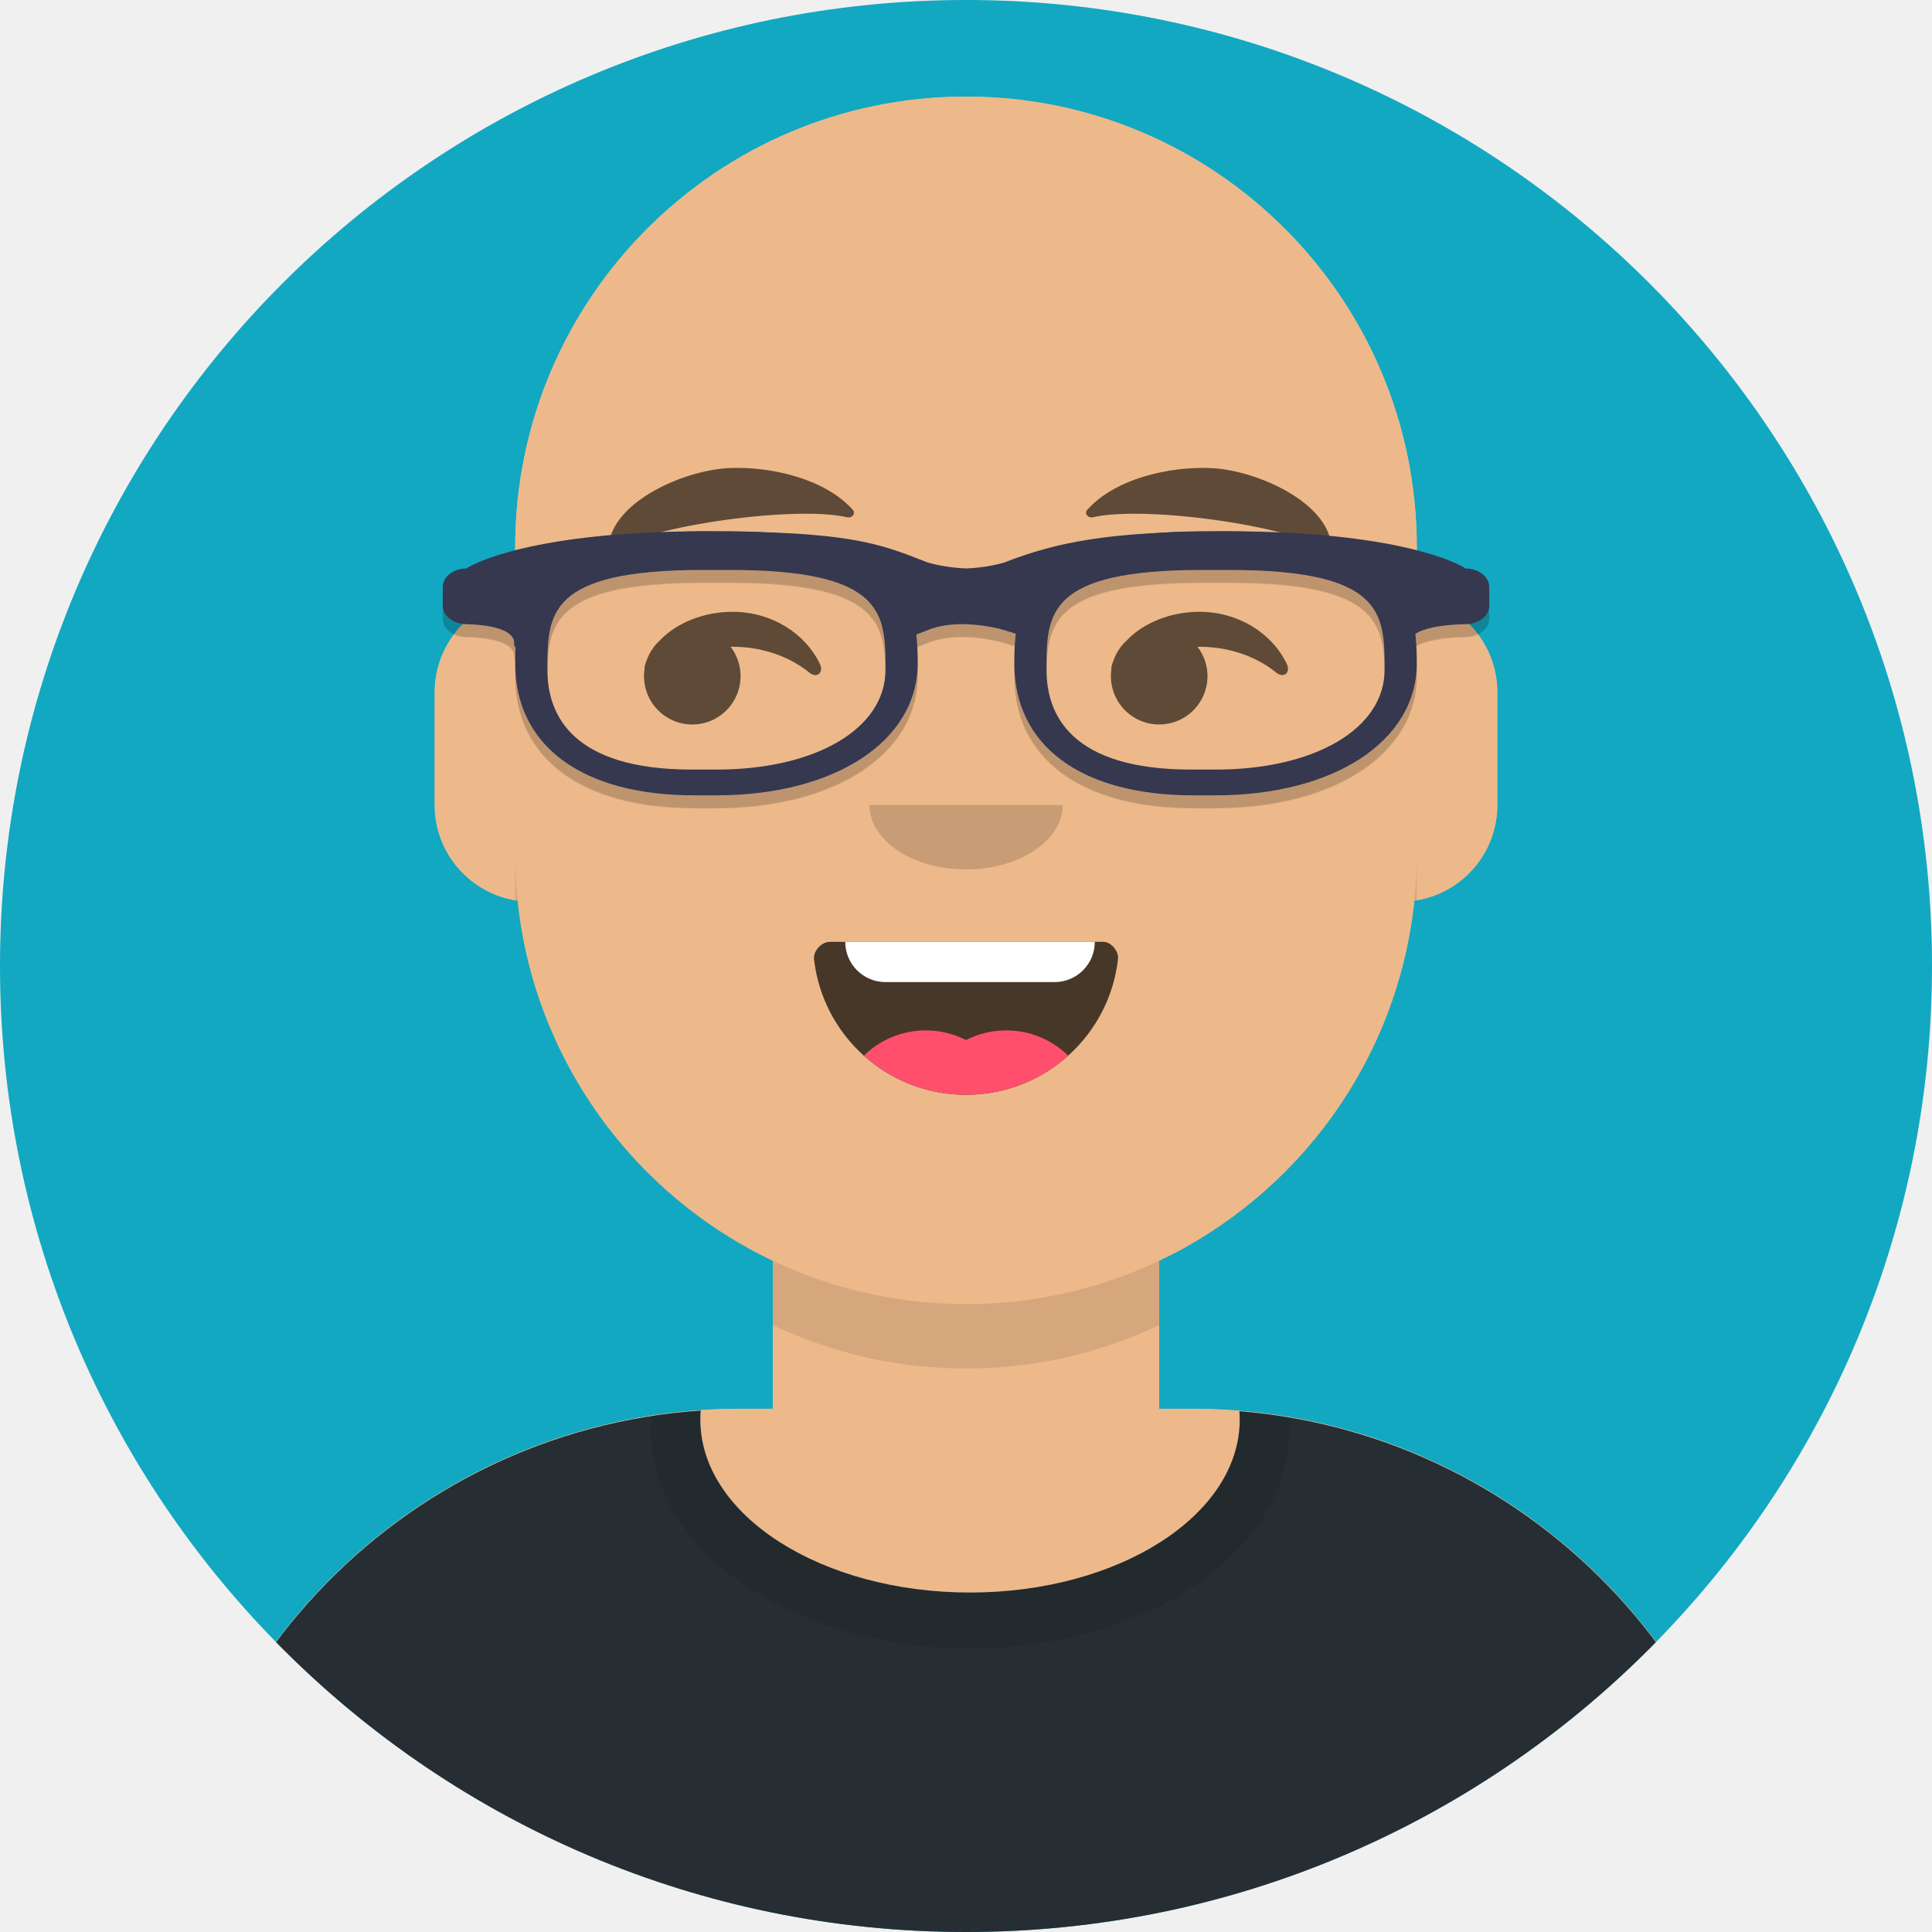
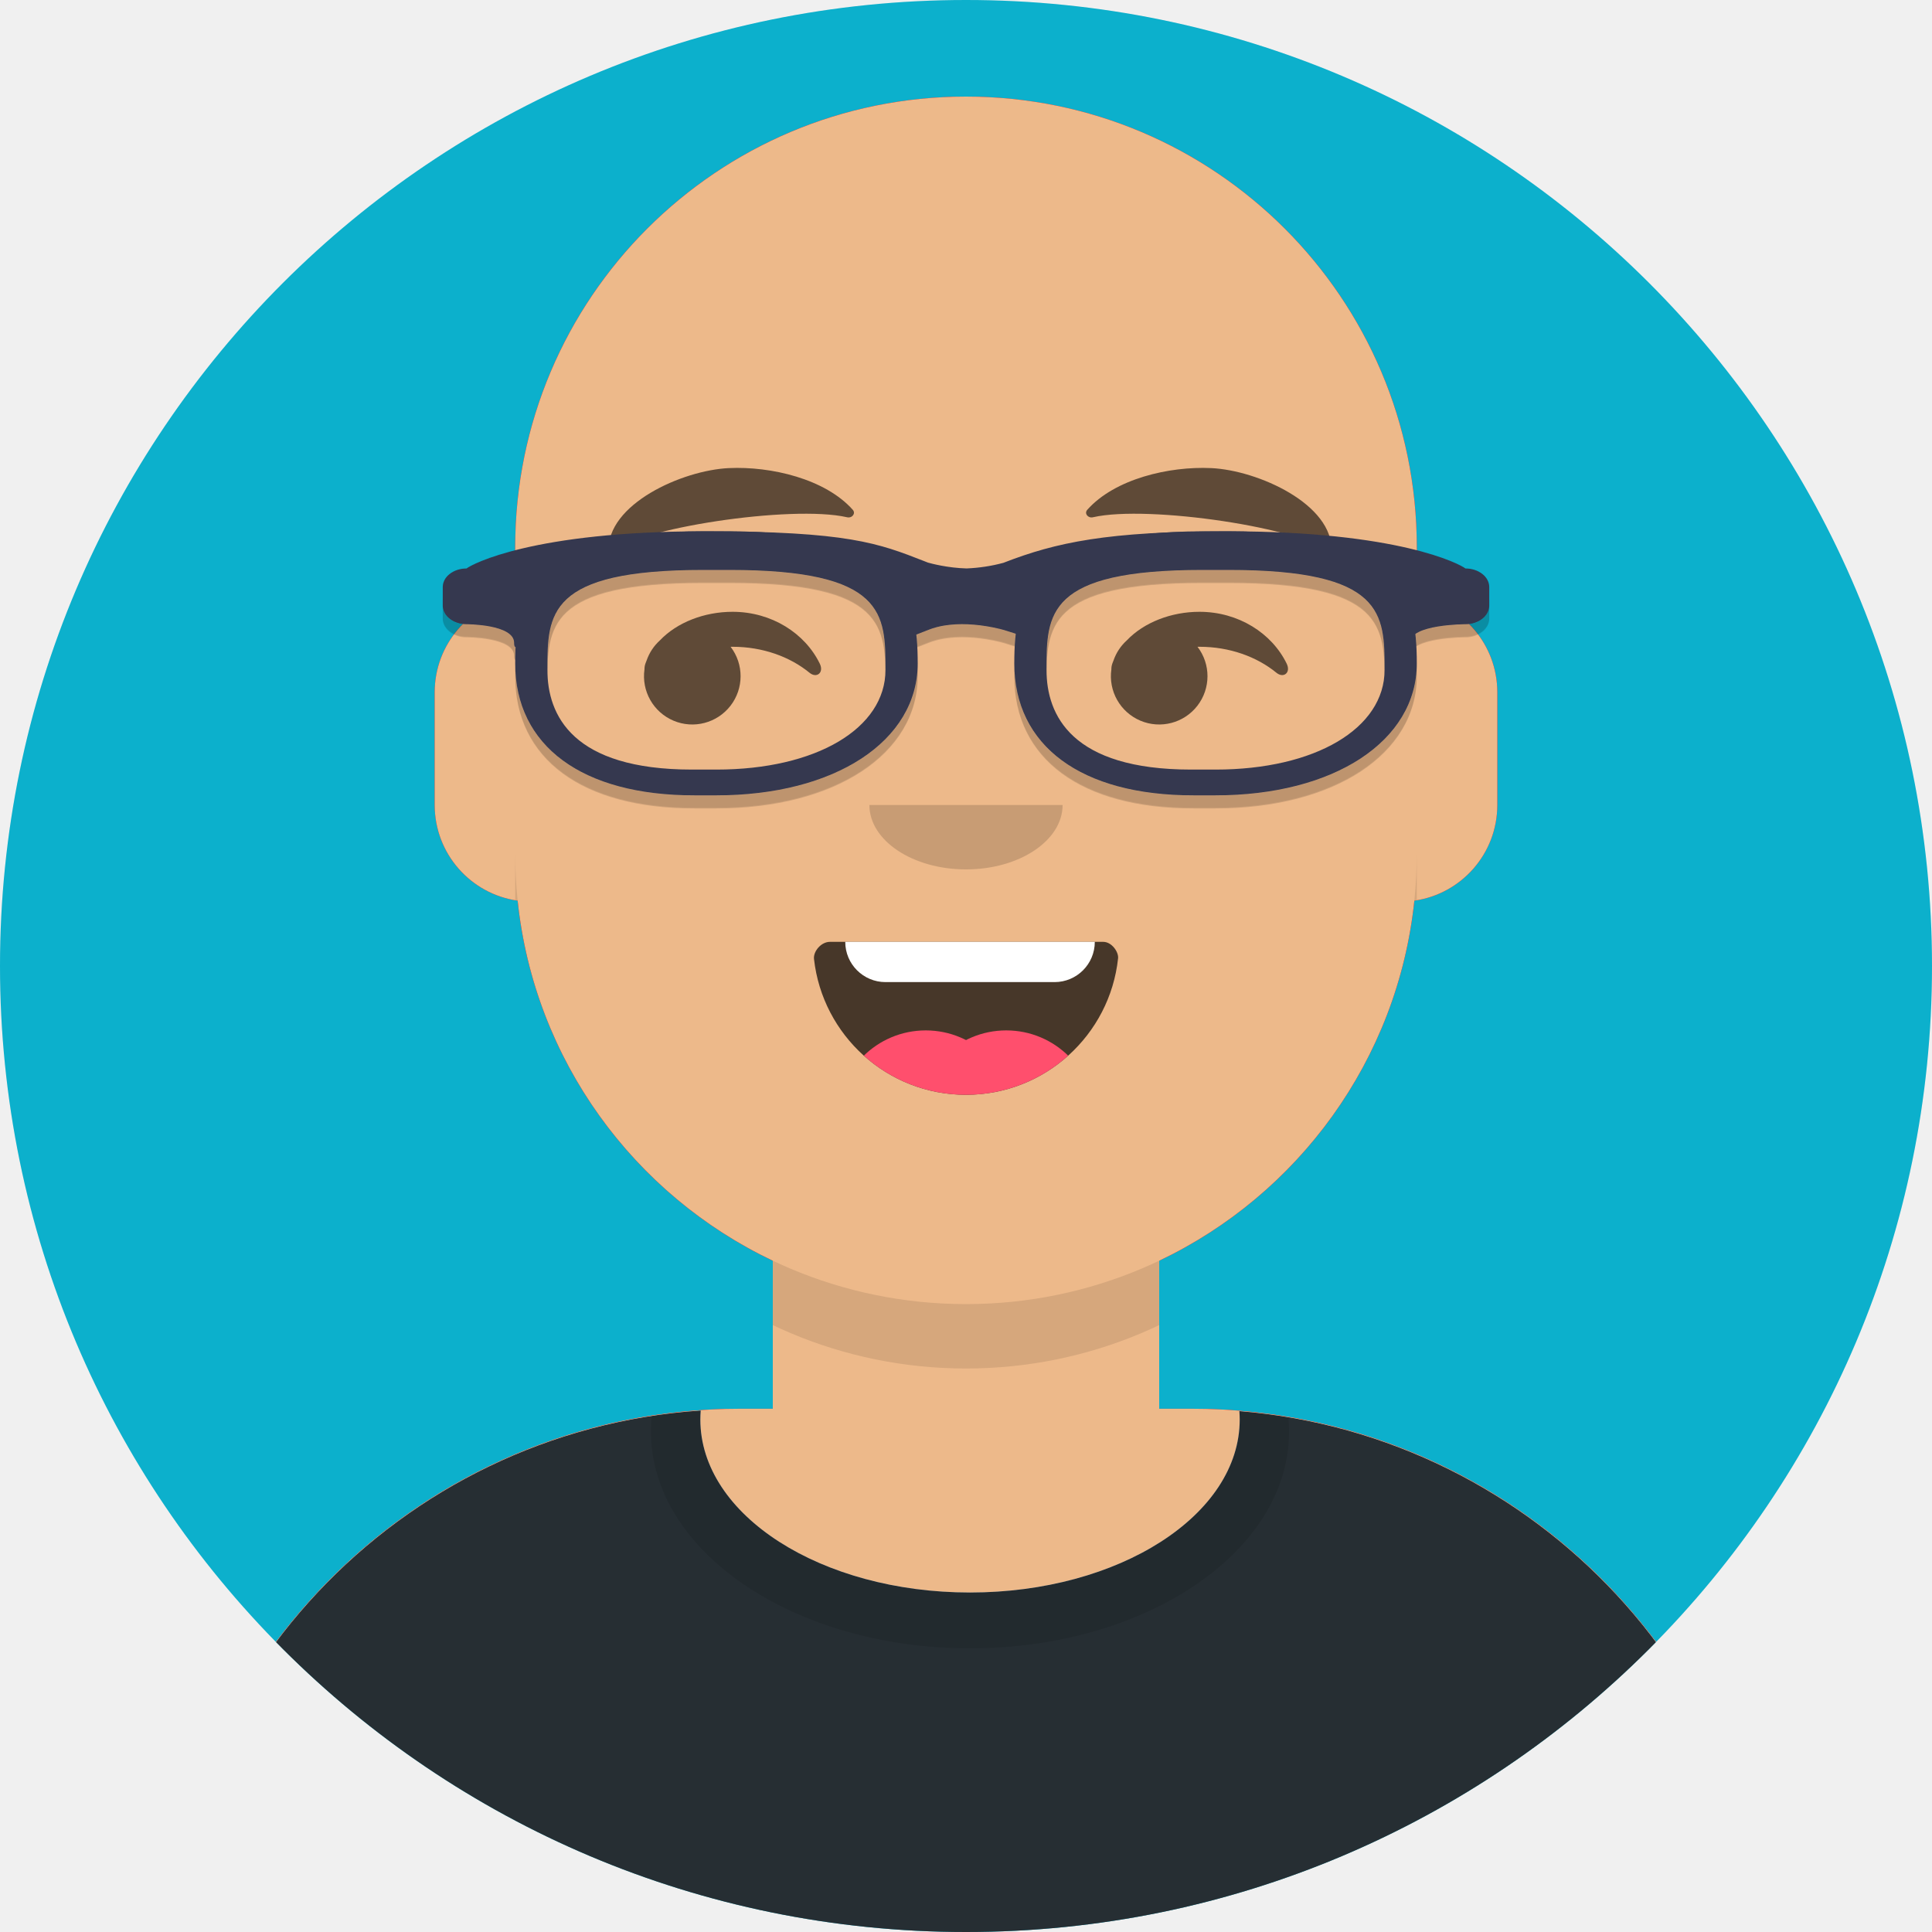
<svg xmlns="http://www.w3.org/2000/svg" xmlns:xlink="http://www.w3.org/1999/xlink" width="240" height="240">
  <defs>
    <circle id="a" cx="120" cy="120" r="120" />
    <path d="M124 144.611V163h4c39.765 0 72 32.235 72 72v9H0v-9c0-39.765 32.235-72 72-72h4v-18.389c-17.237-8.189-29.628-24.924-31.695-44.73C38.48 99.058 34 94.052 34 88V74c0-5.946 4.325-10.882 10-11.834V56c0-30.928 25.072-56 56-56s56 25.072 56 56v6.166c5.675.952 10 5.888 10 11.834v14c0 6.052-4.48 11.058-10.305 11.881-2.067 19.806-14.458 36.541-31.695 44.73z" id="d" />
  </defs>
  <g fill="none" fill-rule="evenodd">
    <mask id="b" fill="#fff">
      <use xlink:href="#a" />
    </mask>
    <use fill="#E6E6E6" xlink:href="#a" />
-     <g mask="url(#b)" fill="#12a8c1">
+     <g mask="url(#b)" fill="#0CB0CC">
      <path d="M0 0h240v240H0z" />
    </g>
    <mask id="c" fill="#fff">
      <use xlink:href="#a" />
    </mask>
    <g mask="url(#c)">
      <g transform="translate(20 12)">
        <mask id="e" fill="#fff">
          <use xlink:href="#d" />
        </mask>
-         <use fill="#D0C6AC" xlink:href="#d" />
+         <use fill="red" xlink:href="#d" />
        <g mask="url(#e)" fill="#EDB98A">
          <path d="M-32 0h264v244H-32z" />
        </g>
        <path d="M156 79v23c0 30.928-25.072 56-56 56s-56-25.072-56-56V79v15c0 30.928 25.072 56 56 56s56-25.072 56-56V79z" fill-opacity=".1" fill="#000" mask="url(#e)" />
      </g>
      <g transform="translate(-12 146)">
        <defs>
          <path d="M165.96 29.295c36.976 3.03 66.04 34 66.04 71.757V110H32v-8.948c0-38.1 29.592-69.287 67.045-71.832-.03.373-.045.75-.045 1.128 0 11.863 14.998 21.48 33.5 21.48 18.502 0 33.5-9.617 33.5-21.48 0-.353-.013-.704-.04-1.053z" id="f" />
        </defs>
        <mask id="g" fill="#fff">
          <use xlink:href="#f" />
        </mask>
        <use fill="#E6E6E6" xlink:href="#f" />
        <g mask="url(#g)" fill="#262E33">
          <path d="M0 0h264v110H0z" />
        </g>
        <g opacity=".6" mask="url(#g)" fill-opacity=".16" fill="#000">
          <ellipse cx="40.5" cy="27.848" rx="39.635" ry="26.914" transform="translate(92 4)" />
        </g>
      </g>
      <g fill="#000">
        <g transform="translate(66 104)">
          <defs>
            <path d="M35.118 15.128C36.176 24.62 44.226 32 54 32c9.804 0 17.874-7.426 18.892-16.96.082-.767-.775-2.04-1.85-2.04H37.088c-1.08 0-2.075 1.178-1.97 2.128z" id="h" />
          </defs>
          <mask id="i" fill="#fff">
            <use xlink:href="#h" />
          </mask>
          <use fill-opacity=".7" xlink:href="#h" />
          <rect fill="#FFF" mask="url(#i)" x="39" y="2" width="31" height="16" rx="5" />
          <g mask="url(#i)" fill="#FF4F6D">
            <g transform="translate(38 24)">
              <circle cx="11" cy="11" r="11" />
              <circle cx="21" cy="11" r="11" />
            </g>
          </g>
        </g>
        <path d="M108 100c0 4.418 5.373 8 12 8s12-3.582 12-8" fill-opacity=".16" />
        <path d="M148.759 80.346a6 6 0 11-10.699 2.8c-.007-.223.03-.475.125-.739.045-.126.093-.25.144-.372a6.007 6.007 0 011.646-2.484C142.1 77.317 145.494 76 149.002 76c4.834 0 8.991 2.649 10.838 6.447.54 1.111-.387 1.853-1.278 1.125-2.436-1.993-5.82-3.228-9.56-3.228-.08 0-.162 0-.243.002zm-58 0a6 6 0 11-10.699 2.8c-.007-.223.03-.475.125-.739.045-.126.093-.25.144-.372a6.007 6.007 0 011.646-2.484C84.1 77.317 87.494 76 91.002 76c4.834 0 8.991 2.649 10.838 6.447.54 1.111-.387 1.853-1.278 1.125-2.436-1.993-5.82-3.228-9.56-3.228-.08 0-.162 0-.243.002zm-.212-22.198c-5.807.269-15.195 4.488-14.953 10.344.008.192.29.276.427.129 2.755-2.96 22.316-5.95 29.205-4.365.63.145 1.11-.477.71-.927-3.422-3.848-10.186-5.426-15.389-5.18m59.906-.001c5.807.269 15.195 4.488 14.953 10.344-.008.192-.29.276-.427.129-2.755-2.96-22.316-5.95-29.205-4.365-.63.145-1.11-.477-.71-.927 3.422-3.848 10.186-5.426 15.389-5.18" fill-opacity=".6" />
      </g>
      <defs>
        <path id="j" d="M0 0h264v280H0z" />
      </defs>
      <mask id="k" fill="#fff">
        <use xlink:href="#j" />
      </mask>
      <g mask="url(#k)">
        <g transform="translate(49 55)">
          <defs>
            <filter x="-.8%" y="-2.4%" width="101.5%" height="109.8%" filterUnits="objectBoundingBox" id="l">
              <feOffset dy="2" in="SourceAlpha" result="shadowOffsetOuter1" />
              <feColorMatrix values="0 0 0 0 0 0 0 0 0 0 0 0 0 0 0 0 0 0 0.2 0" in="shadowOffsetOuter1" result="shadowMatrixOuter1" />
              <feMerge>
                <feMergeNode in="shadowMatrixOuter1" />
                <feMergeNode in="SourceGraphic" />
              </feMerge>
            </filter>
          </defs>
          <g filter="url(#l)" transform="matrix(1 0 0 .8 6 11)" fill="#353950" fill-rule="nonzero">
            <path d="M34 41h-2.758C17.315 41 9 33.336 9 20.5 9 10.127 10.817 0 32.53 0h2.94C57.183 0 59 10.127 59 20.5 59 32.569 48.721 41 34 41zM32.385 6C13 6 13 12.841 13 21.502 13 28.572 16.116 37 30.97 37H34c12.365 0 21-6.373 21-15.498C55 12.84 55 6 35.615 6h-3.23zM96 41h-2.758C79.315 41 71 33.336 71 20.5 71 10.127 72.817 0 94.53 0h2.94C119.183 0 121 10.127 121 20.5 121 32.569 110.721 41 96 41zM94.385 6C75 6 75 12.841 75 21.502 75 28.572 78.12 37 92.97 37H96c12.365 0 21-6.373 21-15.498C117 12.84 117 6 97.615 6h-3.23z" />
            <path d="M2.955 5.772C3.645 5.096 11.21 0 32.5 0c17.851 0 21.63 1.853 27.35 4.652l.419.207c.398.14 2.431.83 4.81.907a16.998 16.998 0 004.563-.869C76.17 1.722 82.562 0 97.5 0c21.29 0 28.854 5.096 29.545 5.772 1.634 0 2.955 1.29 2.955 2.885v2.886c0 1.596-1.32 2.886-2.955 2.886 0 0-6.901 0-6.901 2.886 0 2.885-1.962-4.176-1.962-5.772v-2.81c-3.603-1.38-10.054-3.947-20.682-3.947-11.842 0-17.739 2.1-22.798 4.185l.057.137-.003 1.986-2.217 5.35L69.8 15.36c-.244-.097-.772-.27-1.504-.451-2.04-.503-4.137-.656-5.992-.276-.68.14-1.312.35-1.891.633l-2.643 1.29-2.643-5.16.117-2.295.08-.195c-4.362-2.033-8.385-4.12-22.824-4.12-10.628 0-17.078 2.565-20.682 3.944v2.812c0 1.596-2.954 8.657-2.954 5.772 0-2.886-5.91-2.886-5.91-2.886-1.63 0-2.954-1.29-2.954-2.886V8.657c0-1.595 1.324-2.885 2.955-2.885z" />
          </g>
        </g>
      </g>
    </g>
  </g>
</svg>
